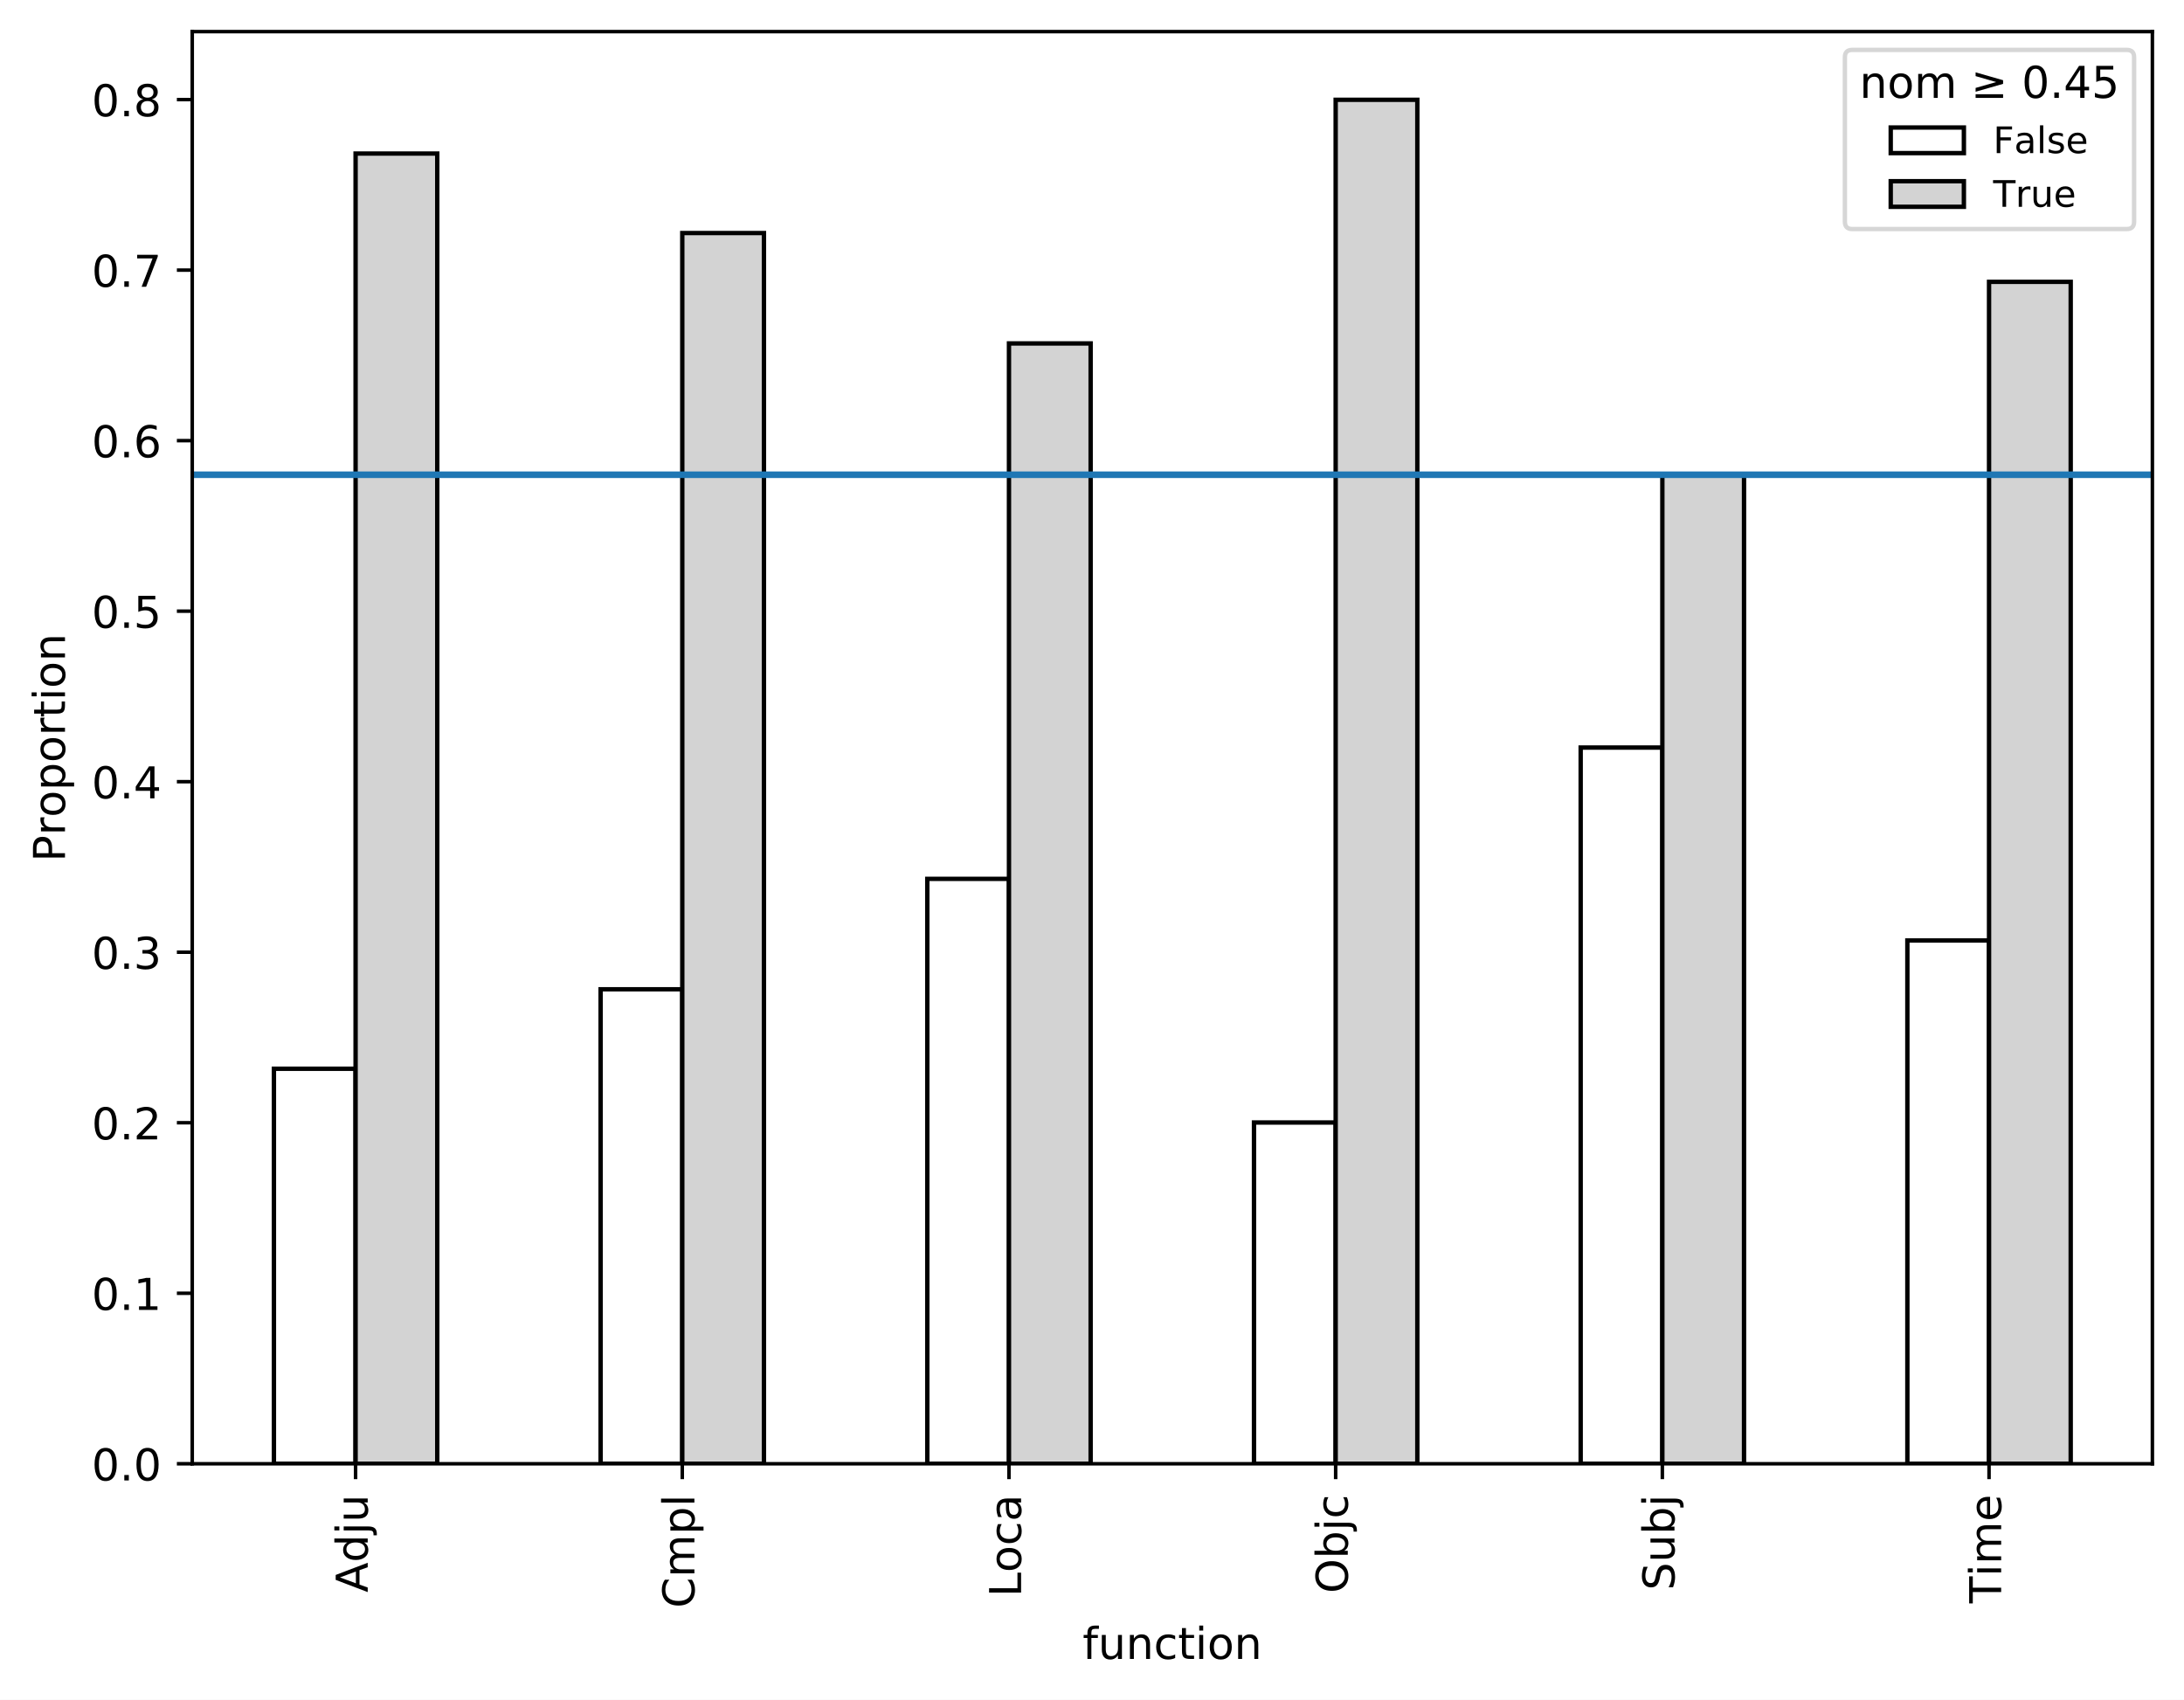
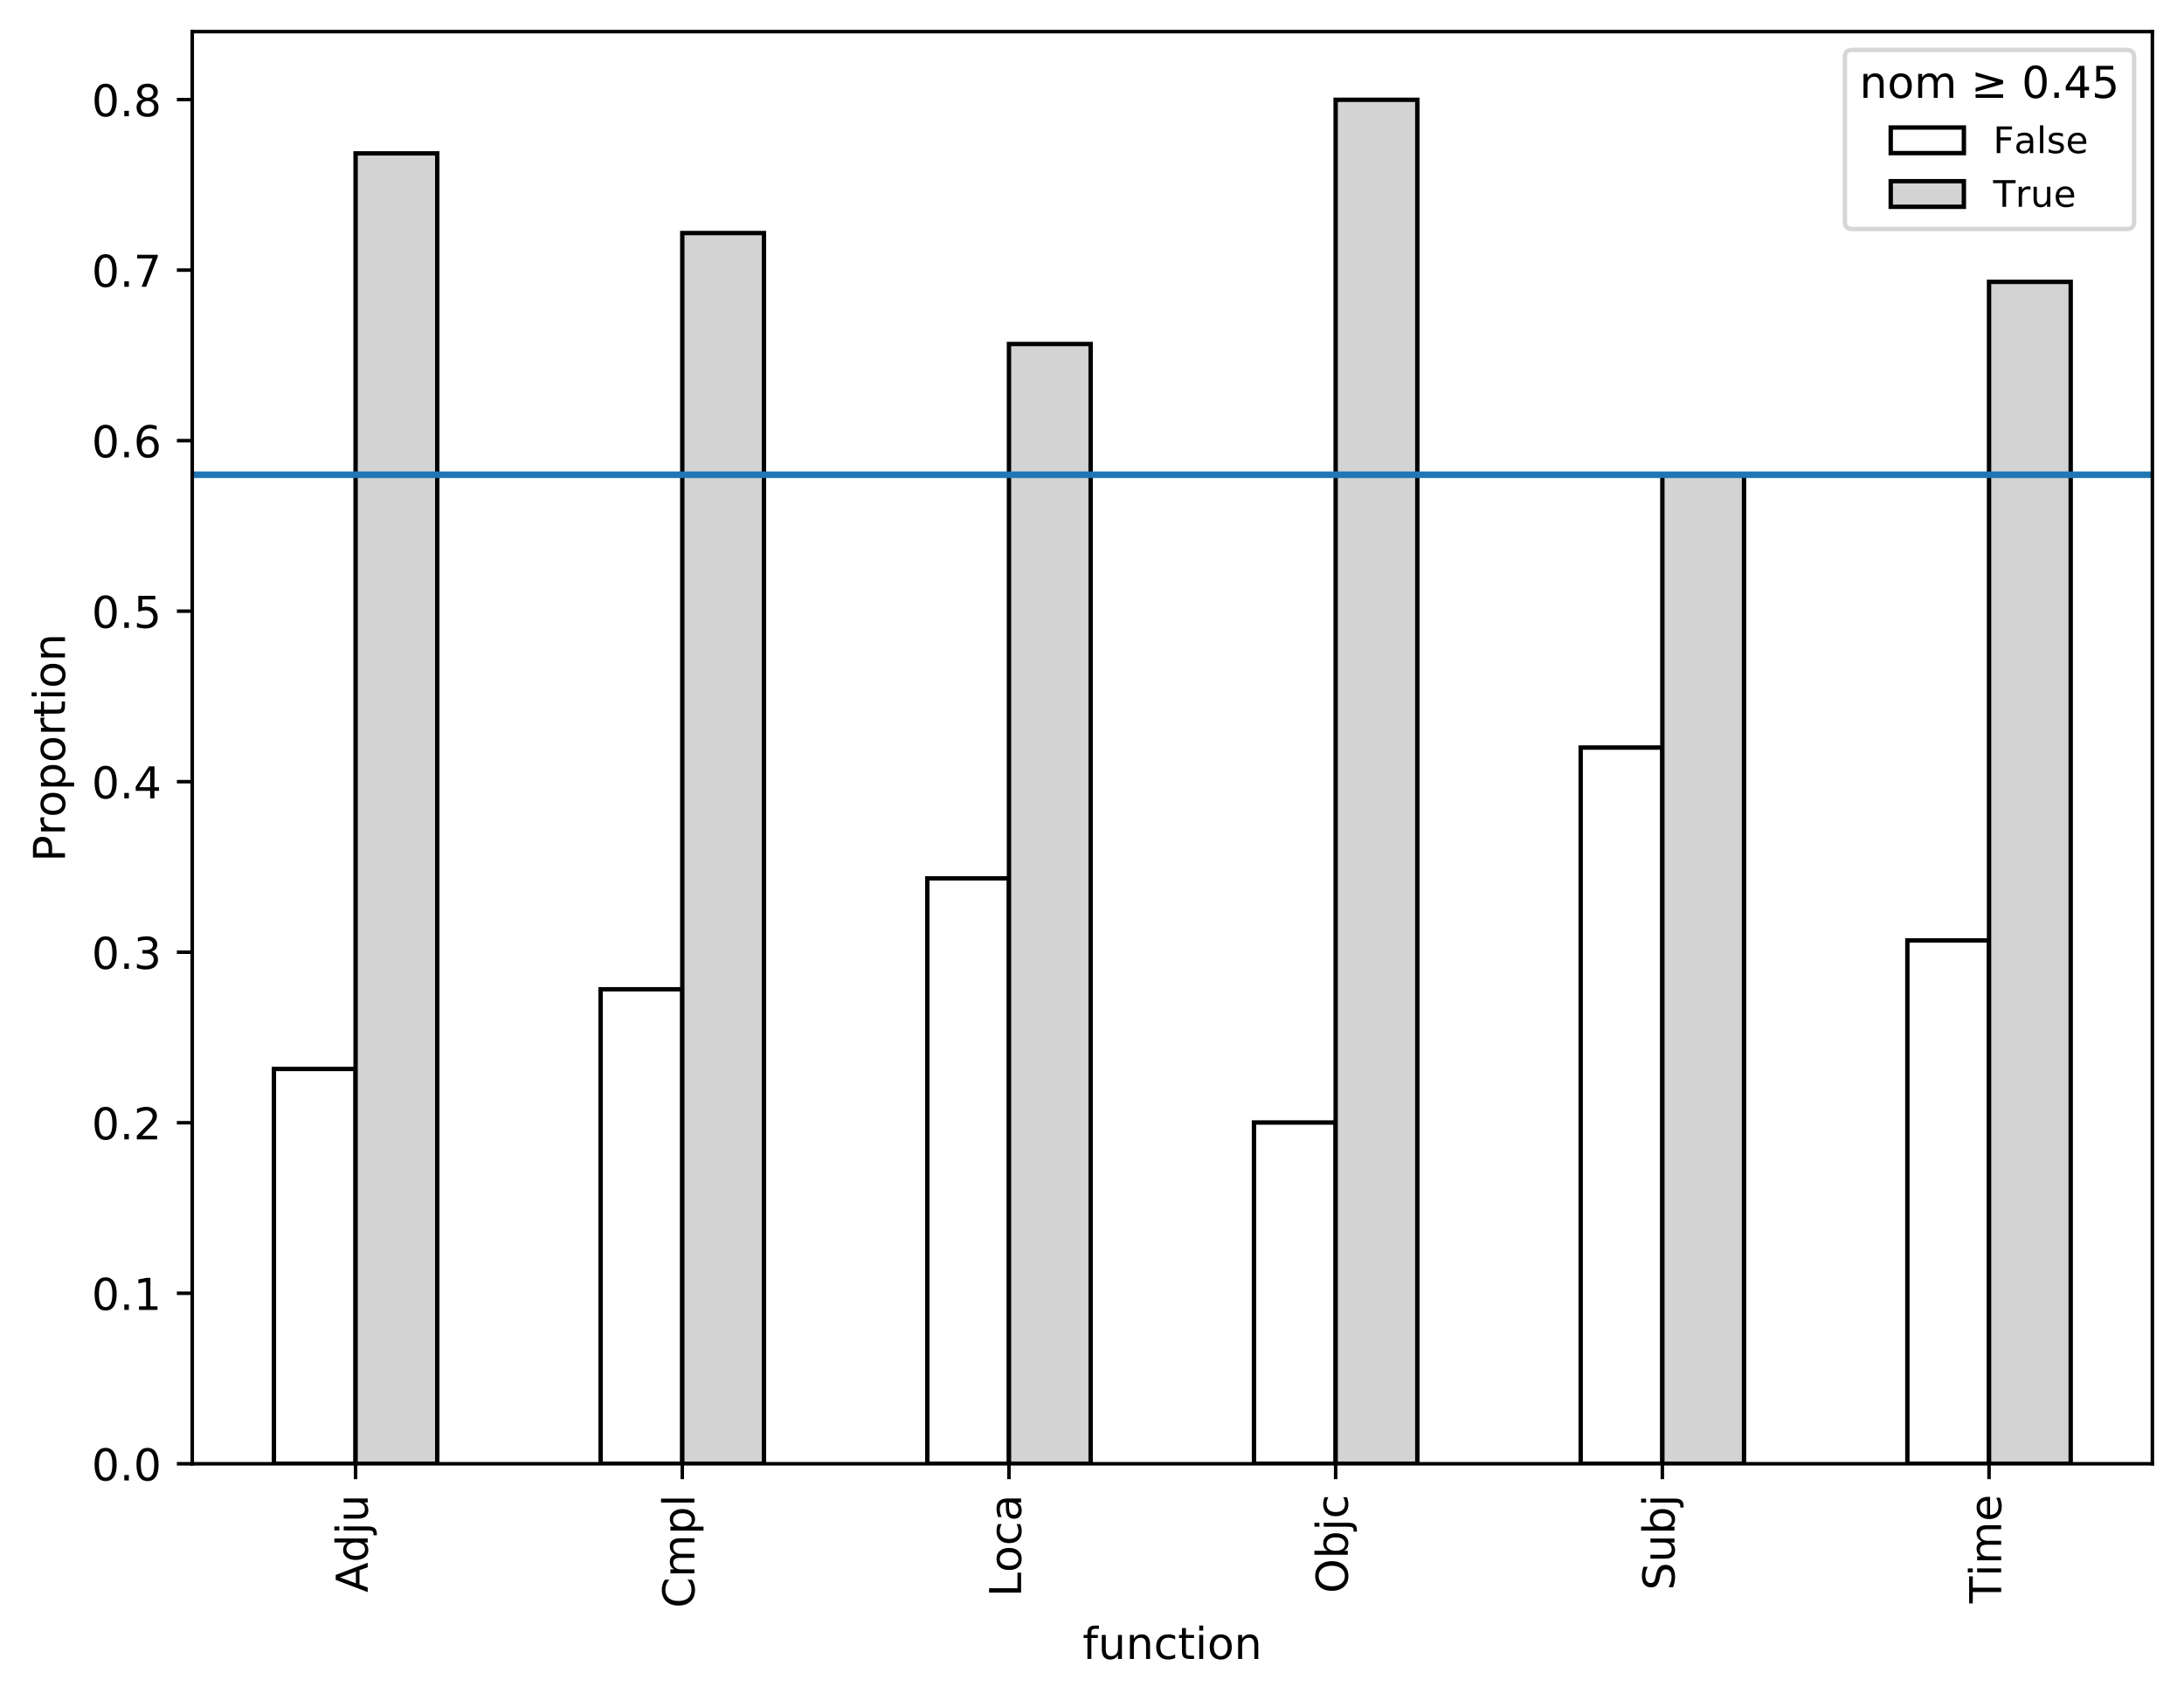
<svg xmlns="http://www.w3.org/2000/svg" xmlns:xlink="http://www.w3.org/1999/xlink" height="387.088pt" version="1.1" viewBox="0 0 497.381 387.088" width="497.381pt">
  <defs>
    <style type="text/css">
*{stroke-linecap:butt;stroke-linejoin:round;}
  </style>
  </defs>
  <g id="figure_1">
    <g id="patch_1">
      <path d="M 0 387.088  L 497.381 387.088  L 497.381 0  L 0 0  z " style="fill:#ffffff;" />
    </g>
    <g id="axes_1">
      <g id="patch_2">
        <path d="M 43.781 333.36  L 490.181 333.36  L 490.181 7.2  L 43.781 7.2  z " style="fill:#ffffff;" />
      </g>
      <g id="patch_3">
-         <path clip-path="url(#pef686133a3)" d="M 62.381 333.36  L 80.981 333.36  L 80.981 243.399  L 62.381 243.399  z " style="fill:#ffffff;stroke:#000000;stroke-linejoin:miter;" />
+         <path clip-path="url(#pc71ff5b1a0)" d="M 62.381 333.36  L 80.981 333.36  L 80.981 243.443  L 62.381 243.443  z " style="fill:#ffffff;stroke:#000000;stroke-linejoin:miter;" />
      </g>
      <g id="patch_4">
-         <path clip-path="url(#pef686133a3)" d="M 136.781 333.36  L 155.381 333.36  L 155.381 225.297  L 136.781 225.297  z " style="fill:#ffffff;stroke:#000000;stroke-linejoin:miter;" />
+         <path clip-path="url(#pc71ff5b1a0)" d="M 136.781 333.36  L 155.381 333.36  L 155.381 225.297  L 136.781 225.297  z " style="fill:#ffffff;stroke:#000000;stroke-linejoin:miter;" />
      </g>
      <g id="patch_5">
-         <path clip-path="url(#pef686133a3)" d="M 211.181 333.36  L 229.781 333.36  L 229.781 200.154  L 211.181 200.154  z " style="fill:#ffffff;stroke:#000000;stroke-linejoin:miter;" />
+         <path clip-path="url(#pc71ff5b1a0)" d="M 211.181 333.36  L 229.781 333.36  L 229.781 200.03  L 211.181 200.03  z " style="fill:#ffffff;stroke:#000000;stroke-linejoin:miter;" />
      </g>
      <g id="patch_6">
-         <path clip-path="url(#pef686133a3)" d="M 285.581 333.36  L 304.181 333.36  L 304.181 255.639  L 285.581 255.639  z " style="fill:#ffffff;stroke:#000000;stroke-linejoin:miter;" />
+         <path clip-path="url(#pc71ff5b1a0)" d="M 285.581 333.36  L 304.181 333.36  L 304.181 255.639  L 285.581 255.639  z " style="fill:#ffffff;stroke:#000000;stroke-linejoin:miter;" />
      </g>
      <g id="patch_7">
-         <path clip-path="url(#pef686133a3)" d="M 359.981 333.36  L 378.581 333.36  L 378.581 170.25  L 359.981 170.25  z " style="fill:#ffffff;stroke:#000000;stroke-linejoin:miter;" />
+         <path clip-path="url(#pc71ff5b1a0)" d="M 359.981 333.36  L 378.581 333.36  L 378.581 170.25  L 359.981 170.25  z " style="fill:#ffffff;stroke:#000000;stroke-linejoin:miter;" />
      </g>
      <g id="patch_8">
-         <path clip-path="url(#pef686133a3)" d="M 434.381 333.36  L 452.981 333.36  L 452.981 214.184  L 434.381 214.184  z " style="fill:#ffffff;stroke:#000000;stroke-linejoin:miter;" />
+         <path clip-path="url(#pc71ff5b1a0)" d="M 434.381 333.36  L 452.981 333.36  L 452.981 214.176  L 434.381 214.176  z " style="fill:#ffffff;stroke:#000000;stroke-linejoin:miter;" />
      </g>
      <g id="patch_9">
-         <path clip-path="url(#pef686133a3)" d="M 80.981 333.36  L 99.581 333.36  L 99.581 34.971  L 80.981 34.971  z " style="fill:#d3d3d3;stroke:#000000;stroke-linejoin:miter;" />
+         <path clip-path="url(#pc71ff5b1a0)" d="M 80.981 333.36  L 99.581 333.36  L 99.581 34.927  L 80.981 34.927  z " style="fill:#d3d3d3;stroke:#000000;stroke-linejoin:miter;" />
      </g>
      <g id="patch_10">
-         <path clip-path="url(#pef686133a3)" d="M 155.381 333.36  L 173.981 333.36  L 173.981 53.073  L 155.381 53.073  z " style="fill:#d3d3d3;stroke:#000000;stroke-linejoin:miter;" />
+         <path clip-path="url(#pc71ff5b1a0)" d="M 155.381 333.36  L 173.981 333.36  L 173.981 53.073  L 155.381 53.073  z " style="fill:#d3d3d3;stroke:#000000;stroke-linejoin:miter;" />
      </g>
      <g id="patch_11">
-         <path clip-path="url(#pef686133a3)" d="M 229.781 333.36  L 248.381 333.36  L 248.381 78.216  L 229.781 78.216  z " style="fill:#d3d3d3;stroke:#000000;stroke-linejoin:miter;" />
+         <path clip-path="url(#pc71ff5b1a0)" d="M 229.781 333.36  L 248.381 333.36  L 248.381 78.341  L 229.781 78.341  z " style="fill:#d3d3d3;stroke:#000000;stroke-linejoin:miter;" />
      </g>
      <g id="patch_12">
-         <path clip-path="url(#pef686133a3)" d="M 304.181 333.36  L 322.781 333.36  L 322.781 22.731  L 304.181 22.731  z " style="fill:#d3d3d3;stroke:#000000;stroke-linejoin:miter;" />
+         <path clip-path="url(#pc71ff5b1a0)" d="M 304.181 333.36  L 322.781 333.36  L 322.781 22.731  L 304.181 22.731  z " style="fill:#d3d3d3;stroke:#000000;stroke-linejoin:miter;" />
      </g>
      <g id="patch_13">
-         <path clip-path="url(#pef686133a3)" d="M 378.581 333.36  L 397.181 333.36  L 397.181 108.12  L 378.581 108.12  z " style="fill:#d3d3d3;stroke:#000000;stroke-linejoin:miter;" />
+         <path clip-path="url(#pc71ff5b1a0)" d="M 378.581 333.36  L 397.181 333.36  L 397.181 108.12  L 378.581 108.12  z " style="fill:#d3d3d3;stroke:#000000;stroke-linejoin:miter;" />
      </g>
      <g id="patch_14">
-         <path clip-path="url(#pef686133a3)" d="M 452.981 333.36  L 471.581 333.36  L 471.581 64.186  L 452.981 64.186  z " style="fill:#d3d3d3;stroke:#000000;stroke-linejoin:miter;" />
+         <path clip-path="url(#pc71ff5b1a0)" d="M 452.981 333.36  L 471.581 333.36  L 471.581 64.195  L 452.981 64.195  z " style="fill:#d3d3d3;stroke:#000000;stroke-linejoin:miter;" />
      </g>
      <g id="matplotlib.axis_1">
        <g id="xtick_1">
          <g id="line2d_1">
            <defs>
-               <path d="M 0 0  L 0 3.5  " id="m556f58df7a" style="stroke:#000000;stroke-width:0.8;" />
-             </defs>
-             <g>
-               <use style="stroke:#000000;stroke-width:0.8;" x="80.981" xlink:href="#m556f58df7a" y="333.36" />
+               <path d="M 0 0  L 0 3.5  " id="mc0cbedadcc" style="stroke:#000000;stroke-width:0.8;" />
+             </defs>
+             <g>
+               <use style="stroke:#000000;stroke-width:0.8;" x="80.981" xlink:href="#mc0cbedadcc" y="333.36" />
            </g>
          </g>
          <g id="text_1">
            <defs>
              <path d="M 34.188 63.188  L 20.797 26.906  L 47.609 26.906  z M 28.609 72.906  L 39.797 72.906  L 67.578 0  L 57.328 0  L 50.688 18.703  L 17.828 18.703  L 11.188 0  L 0.781 0  z " id="DejaVuSans-65" />
              <path d="M 45.406 46.391  L 45.406 75.984  L 54.391 75.984  L 54.391 0  L 45.406 0  L 45.406 8.203  Q 42.578 3.328 38.25 0.953  Q 33.938 -1.422 27.875 -1.422  Q 17.969 -1.422 11.734 6.484  Q 5.516 14.406 5.516 27.297  Q 5.516 40.188 11.734 48.094  Q 17.969 56 27.875 56  Q 33.938 56 38.25 53.625  Q 42.578 51.266 45.406 46.391  z M 14.797 27.297  Q 14.797 17.391 18.875 11.75  Q 22.953 6.109 30.078 6.109  Q 37.203 6.109 41.297 11.75  Q 45.406 17.391 45.406 27.297  Q 45.406 37.203 41.297 42.844  Q 37.203 48.484 30.078 48.484  Q 22.953 48.484 18.875 42.844  Q 14.797 37.203 14.797 27.297  z " id="DejaVuSans-100" />
              <path d="M 9.422 54.688  L 18.406 54.688  L 18.406 -0.984  Q 18.406 -11.422 14.422 -16.109  Q 10.453 -20.797 1.609 -20.797  L -1.812 -20.797  L -1.812 -13.188  L 0.594 -13.188  Q 5.719 -13.188 7.562 -10.812  Q 9.422 -8.453 9.422 -0.984  z M 9.422 75.984  L 18.406 75.984  L 18.406 64.594  L 9.422 64.594  z " id="DejaVuSans-106" />
              <path d="M 8.5 21.578  L 8.5 54.688  L 17.484 54.688  L 17.484 21.922  Q 17.484 14.156 20.5 10.266  Q 23.531 6.391 29.594 6.391  Q 36.859 6.391 41.078 11.031  Q 45.312 15.672 45.312 23.688  L 45.312 54.688  L 54.297 54.688  L 54.297 0  L 45.312 0  L 45.312 8.406  Q 42.047 3.422 37.719 1  Q 33.406 -1.422 27.688 -1.422  Q 18.266 -1.422 13.375 4.438  Q 8.5 10.297 8.5 21.578  z M 31.109 56  z " id="DejaVuSans-117" />
            </defs>
            <g transform="translate(83.74062 362.6631)rotate(-90)scale(0.1 -0.1)">
              <use xlink:href="#DejaVuSans-65" />
              <use x="68.393" xlink:href="#DejaVuSans-100" />
              <use x="131.869" xlink:href="#DejaVuSans-106" />
              <use x="159.652" xlink:href="#DejaVuSans-117" />
            </g>
          </g>
        </g>
        <g id="xtick_2">
          <g id="line2d_2">
            <g>
-               <use style="stroke:#000000;stroke-width:0.8;" x="155.381" xlink:href="#m556f58df7a" y="333.36" />
+               <use style="stroke:#000000;stroke-width:0.8;" x="155.381" xlink:href="#mc0cbedadcc" y="333.36" />
            </g>
          </g>
          <g id="text_2">
            <defs>
              <path d="M 64.406 67.281  L 64.406 56.891  Q 59.422 61.531 53.781 63.812  Q 48.141 66.109 41.797 66.109  Q 29.297 66.109 22.656 58.469  Q 16.016 50.828 16.016 36.375  Q 16.016 21.969 22.656 14.328  Q 29.297 6.688 41.797 6.688  Q 48.141 6.688 53.781 8.984  Q 59.422 11.281 64.406 15.922  L 64.406 5.609  Q 59.234 2.094 53.438 0.328  Q 47.656 -1.422 41.219 -1.422  Q 24.656 -1.422 15.125 8.703  Q 5.609 18.844 5.609 36.375  Q 5.609 53.953 15.125 64.078  Q 24.656 74.219 41.219 74.219  Q 47.75 74.219 53.531 72.484  Q 59.328 70.75 64.406 67.281  z " id="DejaVuSans-67" />
              <path d="M 52 44.188  Q 55.375 50.25 60.062 53.125  Q 64.75 56 71.094 56  Q 79.641 56 84.281 50.016  Q 88.922 44.047 88.922 33.016  L 88.922 0  L 79.891 0  L 79.891 32.719  Q 79.891 40.578 77.094 44.375  Q 74.312 48.188 68.609 48.188  Q 61.625 48.188 57.562 43.547  Q 53.516 38.922 53.516 30.906  L 53.516 0  L 44.484 0  L 44.484 32.719  Q 44.484 40.625 41.703 44.406  Q 38.922 48.188 33.109 48.188  Q 26.219 48.188 22.156 43.531  Q 18.109 38.875 18.109 30.906  L 18.109 0  L 9.078 0  L 9.078 54.688  L 18.109 54.688  L 18.109 46.188  Q 21.188 51.219 25.484 53.609  Q 29.781 56 35.688 56  Q 41.656 56 45.828 52.969  Q 50 49.953 52 44.188  z " id="DejaVuSans-109" />
              <path d="M 18.109 8.203  L 18.109 -20.797  L 9.078 -20.797  L 9.078 54.688  L 18.109 54.688  L 18.109 46.391  Q 20.953 51.266 25.266 53.625  Q 29.594 56 35.594 56  Q 45.562 56 51.781 48.094  Q 58.016 40.188 58.016 27.297  Q 58.016 14.406 51.781 6.484  Q 45.562 -1.422 35.594 -1.422  Q 29.594 -1.422 25.266 0.953  Q 20.953 3.328 18.109 8.203  z M 48.688 27.297  Q 48.688 37.203 44.609 42.844  Q 40.531 48.484 33.406 48.484  Q 26.266 48.484 22.188 42.844  Q 18.109 37.203 18.109 27.297  Q 18.109 17.391 22.188 11.75  Q 26.266 6.109 33.406 6.109  Q 40.531 6.109 44.609 11.75  Q 48.688 17.391 48.688 27.297  z " id="DejaVuSans-112" />
              <path d="M 9.422 75.984  L 18.406 75.984  L 18.406 0  L 9.422 0  z " id="DejaVuSans-108" />
            </defs>
            <g transform="translate(158.1406 366.21)rotate(-90)scale(0.1 -0.1)">
              <use xlink:href="#DejaVuSans-67" />
              <use x="69.824" xlink:href="#DejaVuSans-109" />
              <use x="167.236" xlink:href="#DejaVuSans-112" />
              <use x="230.713" xlink:href="#DejaVuSans-108" />
            </g>
          </g>
        </g>
        <g id="xtick_3">
          <g id="line2d_3">
            <g>
-               <use style="stroke:#000000;stroke-width:0.8;" x="229.781" xlink:href="#m556f58df7a" y="333.36" />
+               <use style="stroke:#000000;stroke-width:0.8;" x="229.781" xlink:href="#mc0cbedadcc" y="333.36" />
            </g>
          </g>
          <g id="text_3">
            <defs>
              <path d="M 9.812 72.906  L 19.672 72.906  L 19.672 8.297  L 55.172 8.297  L 55.172 0  L 9.812 0  z " id="DejaVuSans-76" />
              <path d="M 30.609 48.391  Q 23.391 48.391 19.188 42.75  Q 14.984 37.109 14.984 27.297  Q 14.984 17.484 19.156 11.844  Q 23.344 6.203 30.609 6.203  Q 37.797 6.203 41.984 11.859  Q 46.188 17.531 46.188 27.297  Q 46.188 37.016 41.984 42.703  Q 37.797 48.391 30.609 48.391  z M 30.609 56  Q 42.328 56 49.016 48.375  Q 55.719 40.766 55.719 27.297  Q 55.719 13.875 49.016 6.219  Q 42.328 -1.422 30.609 -1.422  Q 18.844 -1.422 12.172 6.219  Q 5.516 13.875 5.516 27.297  Q 5.516 40.766 12.172 48.375  Q 18.844 56 30.609 56  z " id="DejaVuSans-111" />
              <path d="M 48.781 52.594  L 48.781 44.188  Q 44.969 46.297 41.141 47.344  Q 37.312 48.391 33.406 48.391  Q 24.656 48.391 19.812 42.844  Q 14.984 37.312 14.984 27.297  Q 14.984 17.281 19.812 11.734  Q 24.656 6.203 33.406 6.203  Q 37.312 6.203 41.141 7.25  Q 44.969 8.297 48.781 10.406  L 48.781 2.094  Q 45.016 0.344 40.984 -0.531  Q 36.969 -1.422 32.422 -1.422  Q 20.062 -1.422 12.781 6.344  Q 5.516 14.109 5.516 27.297  Q 5.516 40.672 12.859 48.328  Q 20.219 56 33.016 56  Q 37.156 56 41.109 55.141  Q 45.062 54.297 48.781 52.594  z " id="DejaVuSans-99" />
              <path d="M 34.281 27.484  Q 23.391 27.484 19.188 25  Q 14.984 22.516 14.984 16.5  Q 14.984 11.719 18.141 8.906  Q 21.297 6.109 26.703 6.109  Q 34.188 6.109 38.703 11.406  Q 43.219 16.703 43.219 25.484  L 43.219 27.484  z M 52.203 31.203  L 52.203 0  L 43.219 0  L 43.219 8.297  Q 40.141 3.328 35.547 0.953  Q 30.953 -1.422 24.312 -1.422  Q 15.922 -1.422 10.953 3.297  Q 6 8.016 6 15.922  Q 6 25.141 12.172 29.828  Q 18.359 34.516 30.609 34.516  L 43.219 34.516  L 43.219 35.406  Q 43.219 41.609 39.141 45  Q 35.062 48.391 27.688 48.391  Q 23 48.391 18.547 47.266  Q 14.109 46.141 10.016 43.891  L 10.016 52.203  Q 14.938 54.109 19.578 55.047  Q 24.219 56 28.609 56  Q 40.484 56 46.344 49.844  Q 52.203 43.703 52.203 31.203  z " id="DejaVuSans-97" />
            </defs>
            <g transform="translate(232.5406 363.6756)rotate(-90)scale(0.1 -0.1)">
              <use xlink:href="#DejaVuSans-76" />
              <use x="55.697" xlink:href="#DejaVuSans-111" />
              <use x="116.879" xlink:href="#DejaVuSans-99" />
              <use x="171.859" xlink:href="#DejaVuSans-97" />
            </g>
          </g>
        </g>
        <g id="xtick_4">
          <g id="line2d_4">
            <g>
-               <use style="stroke:#000000;stroke-width:0.8;" x="304.181" xlink:href="#m556f58df7a" y="333.36" />
+               <use style="stroke:#000000;stroke-width:0.8;" x="304.181" xlink:href="#mc0cbedadcc" y="333.36" />
            </g>
          </g>
          <g id="text_4">
            <defs>
              <path d="M 39.406 66.219  Q 28.656 66.219 22.328 58.203  Q 16.016 50.203 16.016 36.375  Q 16.016 22.609 22.328 14.594  Q 28.656 6.594 39.406 6.594  Q 50.141 6.594 56.422 14.594  Q 62.703 22.609 62.703 36.375  Q 62.703 50.203 56.422 58.203  Q 50.141 66.219 39.406 66.219  z M 39.406 74.219  Q 54.734 74.219 63.906 63.938  Q 73.094 53.656 73.094 36.375  Q 73.094 19.141 63.906 8.859  Q 54.734 -1.422 39.406 -1.422  Q 24.031 -1.422 14.812 8.828  Q 5.609 19.094 5.609 36.375  Q 5.609 53.656 14.812 63.938  Q 24.031 74.219 39.406 74.219  z " id="DejaVuSans-79" />
              <path d="M 48.688 27.297  Q 48.688 37.203 44.609 42.844  Q 40.531 48.484 33.406 48.484  Q 26.266 48.484 22.188 42.844  Q 18.109 37.203 18.109 27.297  Q 18.109 17.391 22.188 11.75  Q 26.266 6.109 33.406 6.109  Q 40.531 6.109 44.609 11.75  Q 48.688 17.391 48.688 27.297  z M 18.109 46.391  Q 20.953 51.266 25.266 53.625  Q 29.594 56 35.594 56  Q 45.562 56 51.781 48.094  Q 58.016 40.188 58.016 27.297  Q 58.016 14.406 51.781 6.484  Q 45.562 -1.422 35.594 -1.422  Q 29.594 -1.422 25.266 0.953  Q 20.953 3.328 18.109 8.203  L 18.109 0  L 9.078 0  L 9.078 75.984  L 18.109 75.984  z " id="DejaVuSans-98" />
            </defs>
            <g transform="translate(306.9406 362.8569)rotate(-90)scale(0.1 -0.1)">
              <use xlink:href="#DejaVuSans-79" />
              <use x="78.711" xlink:href="#DejaVuSans-98" />
              <use x="142.188" xlink:href="#DejaVuSans-106" />
              <use x="169.971" xlink:href="#DejaVuSans-99" />
            </g>
          </g>
        </g>
        <g id="xtick_5">
          <g id="line2d_5">
            <g>
-               <use style="stroke:#000000;stroke-width:0.8;" x="378.581" xlink:href="#m556f58df7a" y="333.36" />
+               <use style="stroke:#000000;stroke-width:0.8;" x="378.581" xlink:href="#mc0cbedadcc" y="333.36" />
            </g>
          </g>
          <g id="text_5">
            <defs>
              <path d="M 53.516 70.516  L 53.516 60.891  Q 47.906 63.578 42.922 64.891  Q 37.938 66.219 33.297 66.219  Q 25.25 66.219 20.875 63.094  Q 16.5 59.969 16.5 54.203  Q 16.5 49.359 19.406 46.891  Q 22.312 44.438 30.422 42.922  L 36.375 41.703  Q 47.406 39.594 52.656 34.297  Q 57.906 29 57.906 20.125  Q 57.906 9.516 50.797 4.047  Q 43.703 -1.422 29.984 -1.422  Q 24.812 -1.422 18.969 -0.25  Q 13.141 0.922 6.891 3.219  L 6.891 13.375  Q 12.891 10.016 18.656 8.297  Q 24.422 6.594 29.984 6.594  Q 38.422 6.594 43.016 9.906  Q 47.609 13.234 47.609 19.391  Q 47.609 24.75 44.312 27.781  Q 41.016 30.812 33.5 32.328  L 27.484 33.5  Q 16.453 35.688 11.516 40.375  Q 6.594 45.062 6.594 53.422  Q 6.594 63.094 13.406 68.656  Q 20.219 74.219 32.172 74.219  Q 37.312 74.219 42.625 73.281  Q 47.953 72.359 53.516 70.516  z " id="DejaVuSans-83" />
            </defs>
            <g transform="translate(381.3406 362.1725)rotate(-90)scale(0.1 -0.1)">
              <use xlink:href="#DejaVuSans-83" />
              <use x="63.477" xlink:href="#DejaVuSans-117" />
              <use x="126.855" xlink:href="#DejaVuSans-98" />
              <use x="190.332" xlink:href="#DejaVuSans-106" />
            </g>
          </g>
        </g>
        <g id="xtick_6">
          <g id="line2d_6">
            <g>
-               <use style="stroke:#000000;stroke-width:0.8;" x="452.981" xlink:href="#m556f58df7a" y="333.36" />
+               <use style="stroke:#000000;stroke-width:0.8;" x="452.981" xlink:href="#mc0cbedadcc" y="333.36" />
            </g>
          </g>
          <g id="text_6">
            <defs>
              <path d="M -0.297 72.906  L 61.375 72.906  L 61.375 64.594  L 35.5 64.594  L 35.5 0  L 25.594 0  L 25.594 64.594  L -0.297 64.594  z " id="DejaVuSans-84" />
              <path d="M 9.422 54.688  L 18.406 54.688  L 18.406 0  L 9.422 0  z M 9.422 75.984  L 18.406 75.984  L 18.406 64.594  L 9.422 64.594  z " id="DejaVuSans-105" />
              <path d="M 56.203 29.594  L 56.203 25.203  L 14.891 25.203  Q 15.484 15.922 20.484 11.062  Q 25.484 6.203 34.422 6.203  Q 39.594 6.203 44.453 7.469  Q 49.312 8.734 54.109 11.281  L 54.109 2.781  Q 49.266 0.734 44.188 -0.344  Q 39.109 -1.422 33.891 -1.422  Q 20.797 -1.422 13.156 6.188  Q 5.516 13.812 5.516 26.812  Q 5.516 40.234 12.766 48.109  Q 20.016 56 32.328 56  Q 43.359 56 49.781 48.891  Q 56.203 41.797 56.203 29.594  z M 47.219 32.234  Q 47.125 39.594 43.094 43.984  Q 39.062 48.391 32.422 48.391  Q 24.906 48.391 20.391 44.141  Q 15.875 39.891 15.188 32.172  z " id="DejaVuSans-101" />
            </defs>
            <g transform="translate(455.7406 365.135)rotate(-90)scale(0.1 -0.1)">
              <use xlink:href="#DejaVuSans-84" />
              <use x="61.037" xlink:href="#DejaVuSans-105" />
              <use x="88.82" xlink:href="#DejaVuSans-109" />
              <use x="186.232" xlink:href="#DejaVuSans-101" />
            </g>
          </g>
        </g>
        <g id="text_7">
          <defs>
            <path d="M 37.109 75.984  L 37.109 68.5  L 28.516 68.5  Q 23.688 68.5 21.797 66.547  Q 19.922 64.594 19.922 59.516  L 19.922 54.688  L 34.719 54.688  L 34.719 47.703  L 19.922 47.703  L 19.922 0  L 10.891 0  L 10.891 47.703  L 2.297 47.703  L 2.297 54.688  L 10.891 54.688  L 10.891 58.5  Q 10.891 67.625 15.141 71.797  Q 19.391 75.984 28.609 75.984  z " id="DejaVuSans-102" />
            <path d="M 54.891 33.016  L 54.891 0  L 45.906 0  L 45.906 32.719  Q 45.906 40.484 42.875 44.328  Q 39.844 48.188 33.797 48.188  Q 26.516 48.188 22.312 43.547  Q 18.109 38.922 18.109 30.906  L 18.109 0  L 9.078 0  L 9.078 54.688  L 18.109 54.688  L 18.109 46.188  Q 21.344 51.125 25.703 53.562  Q 30.078 56 35.797 56  Q 45.219 56 50.047 50.172  Q 54.891 44.344 54.891 33.016  z " id="DejaVuSans-110" />
            <path d="M 18.312 70.219  L 18.312 54.688  L 36.812 54.688  L 36.812 47.703  L 18.312 47.703  L 18.312 18.016  Q 18.312 11.328 20.141 9.422  Q 21.969 7.516 27.594 7.516  L 36.812 7.516  L 36.812 0  L 27.594 0  Q 17.188 0 13.234 3.875  Q 9.281 7.766 9.281 18.016  L 9.281 47.703  L 2.688 47.703  L 2.688 54.688  L 9.281 54.688  L 9.281 70.219  z " id="DejaVuSans-116" />
          </defs>
          <g transform="translate(246.557 377.8084)scale(0.1 -0.1)">
            <use xlink:href="#DejaVuSans-102" />
            <use x="35.205" xlink:href="#DejaVuSans-117" />
            <use x="98.584" xlink:href="#DejaVuSans-110" />
            <use x="161.963" xlink:href="#DejaVuSans-99" />
            <use x="216.943" xlink:href="#DejaVuSans-116" />
            <use x="256.152" xlink:href="#DejaVuSans-105" />
            <use x="283.936" xlink:href="#DejaVuSans-111" />
            <use x="345.117" xlink:href="#DejaVuSans-110" />
          </g>
        </g>
      </g>
      <g id="matplotlib.axis_2">
        <g id="ytick_1">
          <g id="line2d_7">
            <defs>
-               <path d="M 0 0  L -3.5 0  " id="m24b99fac6c" style="stroke:#000000;stroke-width:0.8;" />
-             </defs>
-             <g>
-               <use style="stroke:#000000;stroke-width:0.8;" x="43.781" xlink:href="#m24b99fac6c" y="333.36" />
+               <path d="M 0 0  L -3.5 0  " id="m88d95f89b2" style="stroke:#000000;stroke-width:0.8;" />
+             </defs>
+             <g>
+               <use style="stroke:#000000;stroke-width:0.8;" x="43.781" xlink:href="#m88d95f89b2" y="333.36" />
            </g>
          </g>
          <g id="text_8">
            <defs>
              <path d="M 31.781 66.406  Q 24.172 66.406 20.328 58.906  Q 16.5 51.422 16.5 36.375  Q 16.5 21.391 20.328 13.891  Q 24.172 6.391 31.781 6.391  Q 39.453 6.391 43.281 13.891  Q 47.125 21.391 47.125 36.375  Q 47.125 51.422 43.281 58.906  Q 39.453 66.406 31.781 66.406  z M 31.781 74.219  Q 44.047 74.219 50.516 64.516  Q 56.984 54.828 56.984 36.375  Q 56.984 17.969 50.516 8.266  Q 44.047 -1.422 31.781 -1.422  Q 19.531 -1.422 13.062 8.266  Q 6.594 17.969 6.594 36.375  Q 6.594 54.828 13.062 64.516  Q 19.531 74.219 31.781 74.219  z " id="DejaVuSans-48" />
              <path d="M 10.688 12.406  L 21 12.406  L 21 0  L 10.688 0  z " id="DejaVuSans-46" />
            </defs>
            <g transform="translate(20.87813 337.1592)scale(0.1 -0.1)">
              <use xlink:href="#DejaVuSans-48" />
              <use x="63.623" xlink:href="#DejaVuSans-46" />
              <use x="95.41" xlink:href="#DejaVuSans-48" />
            </g>
          </g>
        </g>
        <g id="ytick_2">
          <g id="line2d_8">
            <g>
-               <use style="stroke:#000000;stroke-width:0.8;" x="43.781" xlink:href="#m24b99fac6c" y="294.525" />
+               <use style="stroke:#000000;stroke-width:0.8;" x="43.781" xlink:href="#m88d95f89b2" y="294.525" />
            </g>
          </g>
          <g id="text_9">
            <defs>
              <path d="M 12.406 8.297  L 28.516 8.297  L 28.516 63.922  L 10.984 60.406  L 10.984 69.391  L 28.422 72.906  L 38.281 72.906  L 38.281 8.297  L 54.391 8.297  L 54.391 0  L 12.406 0  z " id="DejaVuSans-49" />
            </defs>
            <g transform="translate(20.87813 298.3242)scale(0.1 -0.1)">
              <use xlink:href="#DejaVuSans-48" />
              <use x="63.623" xlink:href="#DejaVuSans-46" />
              <use x="95.41" xlink:href="#DejaVuSans-49" />
            </g>
          </g>
        </g>
        <g id="ytick_3">
          <g id="line2d_9">
            <g>
-               <use style="stroke:#000000;stroke-width:0.8;" x="43.781" xlink:href="#m24b99fac6c" y="255.69" />
+               <use style="stroke:#000000;stroke-width:0.8;" x="43.781" xlink:href="#m88d95f89b2" y="255.69" />
            </g>
          </g>
          <g id="text_10">
            <defs>
              <path d="M 19.188 8.297  L 53.609 8.297  L 53.609 0  L 7.328 0  L 7.328 8.297  Q 12.938 14.109 22.625 23.891  Q 32.328 33.688 34.812 36.531  Q 39.547 41.844 41.422 45.531  Q 43.312 49.219 43.312 52.781  Q 43.312 58.594 39.234 62.25  Q 35.156 65.922 28.609 65.922  Q 23.969 65.922 18.812 64.312  Q 13.672 62.703 7.812 59.422  L 7.812 69.391  Q 13.766 71.781 18.938 73  Q 24.125 74.219 28.422 74.219  Q 39.75 74.219 46.484 68.547  Q 53.219 62.891 53.219 53.422  Q 53.219 48.922 51.531 44.891  Q 49.859 40.875 45.406 35.406  Q 44.188 33.984 37.641 27.219  Q 31.109 20.453 19.188 8.297  z " id="DejaVuSans-50" />
            </defs>
            <g transform="translate(20.87813 259.4893)scale(0.1 -0.1)">
              <use xlink:href="#DejaVuSans-48" />
              <use x="63.623" xlink:href="#DejaVuSans-46" />
              <use x="95.41" xlink:href="#DejaVuSans-50" />
            </g>
          </g>
        </g>
        <g id="ytick_4">
          <g id="line2d_10">
            <g>
-               <use style="stroke:#000000;stroke-width:0.8;" x="43.781" xlink:href="#m24b99fac6c" y="216.855" />
+               <use style="stroke:#000000;stroke-width:0.8;" x="43.781" xlink:href="#m88d95f89b2" y="216.855" />
            </g>
          </g>
          <g id="text_11">
            <defs>
              <path d="M 40.578 39.312  Q 47.656 37.797 51.625 33  Q 55.609 28.219 55.609 21.188  Q 55.609 10.406 48.188 4.484  Q 40.766 -1.422 27.094 -1.422  Q 22.516 -1.422 17.656 -0.516  Q 12.797 0.391 7.625 2.203  L 7.625 11.719  Q 11.719 9.328 16.594 8.109  Q 21.484 6.891 26.812 6.891  Q 36.078 6.891 40.938 10.547  Q 45.797 14.203 45.797 21.188  Q 45.797 27.641 41.281 31.266  Q 36.766 34.906 28.719 34.906  L 20.219 34.906  L 20.219 43.016  L 29.109 43.016  Q 36.375 43.016 40.234 45.922  Q 44.094 48.828 44.094 54.297  Q 44.094 59.906 40.109 62.906  Q 36.141 65.922 28.719 65.922  Q 24.656 65.922 20.016 65.031  Q 15.375 64.156 9.812 62.312  L 9.812 71.094  Q 15.438 72.656 20.344 73.438  Q 25.25 74.219 29.594 74.219  Q 40.828 74.219 47.359 69.109  Q 53.906 64.016 53.906 55.328  Q 53.906 49.266 50.438 45.094  Q 46.969 40.922 40.578 39.312  z " id="DejaVuSans-51" />
            </defs>
            <g transform="translate(20.87813 220.6543)scale(0.1 -0.1)">
              <use xlink:href="#DejaVuSans-48" />
              <use x="63.623" xlink:href="#DejaVuSans-46" />
              <use x="95.41" xlink:href="#DejaVuSans-51" />
            </g>
          </g>
        </g>
        <g id="ytick_5">
          <g id="line2d_11">
            <g>
-               <use style="stroke:#000000;stroke-width:0.8;" x="43.781" xlink:href="#m24b99fac6c" y="178.02" />
+               <use style="stroke:#000000;stroke-width:0.8;" x="43.781" xlink:href="#m88d95f89b2" y="178.02" />
            </g>
          </g>
          <g id="text_12">
            <defs>
              <path d="M 37.797 64.312  L 12.891 25.391  L 37.797 25.391  z M 35.203 72.906  L 47.609 72.906  L 47.609 25.391  L 58.016 25.391  L 58.016 17.188  L 47.609 17.188  L 47.609 0  L 37.797 0  L 37.797 17.188  L 4.891 17.188  L 4.891 26.703  z " id="DejaVuSans-52" />
            </defs>
            <g transform="translate(20.87813 181.8193)scale(0.1 -0.1)">
              <use xlink:href="#DejaVuSans-48" />
              <use x="63.623" xlink:href="#DejaVuSans-46" />
              <use x="95.41" xlink:href="#DejaVuSans-52" />
            </g>
          </g>
        </g>
        <g id="ytick_6">
          <g id="line2d_12">
            <g>
-               <use style="stroke:#000000;stroke-width:0.8;" x="43.781" xlink:href="#m24b99fac6c" y="139.185" />
+               <use style="stroke:#000000;stroke-width:0.8;" x="43.781" xlink:href="#m88d95f89b2" y="139.185" />
            </g>
          </g>
          <g id="text_13">
            <defs>
              <path d="M 10.797 72.906  L 49.516 72.906  L 49.516 64.594  L 19.828 64.594  L 19.828 46.734  Q 21.969 47.469 24.109 47.828  Q 26.266 48.188 28.422 48.188  Q 40.625 48.188 47.75 41.5  Q 54.891 34.812 54.891 23.391  Q 54.891 11.625 47.562 5.094  Q 40.234 -1.422 26.906 -1.422  Q 22.312 -1.422 17.547 -0.641  Q 12.797 0.141 7.719 1.703  L 7.719 11.625  Q 12.109 9.234 16.797 8.062  Q 21.484 6.891 26.703 6.891  Q 35.156 6.891 40.078 11.328  Q 45.016 15.766 45.016 23.391  Q 45.016 31 40.078 35.438  Q 35.156 39.891 26.703 39.891  Q 22.75 39.891 18.812 39.016  Q 14.891 38.141 10.797 36.281  z " id="DejaVuSans-53" />
            </defs>
            <g transform="translate(20.87813 142.9844)scale(0.1 -0.1)">
              <use xlink:href="#DejaVuSans-48" />
              <use x="63.623" xlink:href="#DejaVuSans-46" />
              <use x="95.41" xlink:href="#DejaVuSans-53" />
            </g>
          </g>
        </g>
        <g id="ytick_7">
          <g id="line2d_13">
            <g>
-               <use style="stroke:#000000;stroke-width:0.8;" x="43.781" xlink:href="#m24b99fac6c" y="100.35" />
+               <use style="stroke:#000000;stroke-width:0.8;" x="43.781" xlink:href="#m88d95f89b2" y="100.35" />
            </g>
          </g>
          <g id="text_14">
            <defs>
              <path d="M 33.016 40.375  Q 26.375 40.375 22.484 35.828  Q 18.609 31.297 18.609 23.391  Q 18.609 15.531 22.484 10.953  Q 26.375 6.391 33.016 6.391  Q 39.656 6.391 43.531 10.953  Q 47.406 15.531 47.406 23.391  Q 47.406 31.297 43.531 35.828  Q 39.656 40.375 33.016 40.375  z M 52.594 71.297  L 52.594 62.312  Q 48.875 64.062 45.094 64.984  Q 41.312 65.922 37.594 65.922  Q 27.828 65.922 22.672 59.328  Q 17.531 52.734 16.797 39.406  Q 19.672 43.656 24.016 45.922  Q 28.375 48.188 33.594 48.188  Q 44.578 48.188 50.953 41.516  Q 57.328 34.859 57.328 23.391  Q 57.328 12.156 50.688 5.359  Q 44.047 -1.422 33.016 -1.422  Q 20.359 -1.422 13.672 8.266  Q 6.984 17.969 6.984 36.375  Q 6.984 53.656 15.188 63.938  Q 23.391 74.219 37.203 74.219  Q 40.922 74.219 44.703 73.484  Q 48.484 72.75 52.594 71.297  z " id="DejaVuSans-54" />
            </defs>
            <g transform="translate(20.87813 104.1494)scale(0.1 -0.1)">
              <use xlink:href="#DejaVuSans-48" />
              <use x="63.623" xlink:href="#DejaVuSans-46" />
              <use x="95.41" xlink:href="#DejaVuSans-54" />
            </g>
          </g>
        </g>
        <g id="ytick_8">
          <g id="line2d_14">
            <g>
-               <use style="stroke:#000000;stroke-width:0.8;" x="43.781" xlink:href="#m24b99fac6c" y="61.515" />
+               <use style="stroke:#000000;stroke-width:0.8;" x="43.781" xlink:href="#m88d95f89b2" y="61.515" />
            </g>
          </g>
          <g id="text_15">
            <defs>
              <path d="M 8.203 72.906  L 55.078 72.906  L 55.078 68.703  L 28.609 0  L 18.312 0  L 43.219 64.594  L 8.203 64.594  z " id="DejaVuSans-55" />
            </defs>
            <g transform="translate(20.87813 65.31441)scale(0.1 -0.1)">
              <use xlink:href="#DejaVuSans-48" />
              <use x="63.623" xlink:href="#DejaVuSans-46" />
              <use x="95.41" xlink:href="#DejaVuSans-55" />
            </g>
          </g>
        </g>
        <g id="ytick_9">
          <g id="line2d_15">
            <g>
-               <use style="stroke:#000000;stroke-width:0.8;" x="43.781" xlink:href="#m24b99fac6c" y="22.68" />
+               <use style="stroke:#000000;stroke-width:0.8;" x="43.781" xlink:href="#m88d95f89b2" y="22.68" />
            </g>
          </g>
          <g id="text_16">
            <defs>
              <path d="M 31.781 34.625  Q 24.75 34.625 20.719 30.859  Q 16.703 27.094 16.703 20.516  Q 16.703 13.922 20.719 10.156  Q 24.75 6.391 31.781 6.391  Q 38.812 6.391 42.859 10.172  Q 46.922 13.969 46.922 20.516  Q 46.922 27.094 42.891 30.859  Q 38.875 34.625 31.781 34.625  z M 21.922 38.812  Q 15.578 40.375 12.031 44.719  Q 8.5 49.078 8.5 55.328  Q 8.5 64.062 14.719 69.141  Q 20.953 74.219 31.781 74.219  Q 42.672 74.219 48.875 69.141  Q 55.078 64.062 55.078 55.328  Q 55.078 49.078 51.531 44.719  Q 48 40.375 41.703 38.812  Q 48.828 37.156 52.797 32.312  Q 56.781 27.484 56.781 20.516  Q 56.781 9.906 50.312 4.234  Q 43.844 -1.422 31.781 -1.422  Q 19.734 -1.422 13.25 4.234  Q 6.781 9.906 6.781 20.516  Q 6.781 27.484 10.781 32.312  Q 14.797 37.156 21.922 38.812  z M 18.312 54.391  Q 18.312 48.734 21.844 45.562  Q 25.391 42.391 31.781 42.391  Q 38.141 42.391 41.719 45.562  Q 45.312 48.734 45.312 54.391  Q 45.312 60.062 41.719 63.234  Q 38.141 66.406 31.781 66.406  Q 25.391 66.406 21.844 63.234  Q 18.312 60.062 18.312 54.391  z " id="DejaVuSans-56" />
            </defs>
            <g transform="translate(20.87813 26.47944)scale(0.1 -0.1)">
              <use xlink:href="#DejaVuSans-48" />
              <use x="63.623" xlink:href="#DejaVuSans-46" />
              <use x="95.41" xlink:href="#DejaVuSans-56" />
            </g>
          </g>
        </g>
        <g id="text_17">
          <defs>
            <path d="M 19.672 64.797  L 19.672 37.406  L 32.078 37.406  Q 38.969 37.406 42.719 40.969  Q 46.484 44.531 46.484 51.125  Q 46.484 57.672 42.719 61.234  Q 38.969 64.797 32.078 64.797  z M 9.812 72.906  L 32.078 72.906  Q 44.344 72.906 50.609 67.359  Q 56.891 61.812 56.891 51.125  Q 56.891 40.328 50.609 34.812  Q 44.344 29.297 32.078 29.297  L 19.672 29.297  L 19.672 0  L 9.812 0  z " id="DejaVuSans-80" />
            <path d="M 41.109 46.297  Q 39.594 47.172 37.812 47.578  Q 36.031 48 33.891 48  Q 26.266 48 22.188 43.047  Q 18.109 38.094 18.109 28.812  L 18.109 0  L 9.078 0  L 9.078 54.688  L 18.109 54.688  L 18.109 46.188  Q 20.953 51.172 25.484 53.578  Q 30.031 56 36.531 56  Q 37.453 56 38.578 55.875  Q 39.703 55.766 41.062 55.516  z " id="DejaVuSans-114" />
          </defs>
          <g transform="translate(14.79844 196.2738)rotate(-90)scale(0.1 -0.1)">
            <use xlink:href="#DejaVuSans-80" />
            <use x="60.287" xlink:href="#DejaVuSans-114" />
            <use x="101.369" xlink:href="#DejaVuSans-111" />
            <use x="162.551" xlink:href="#DejaVuSans-112" />
            <use x="226.027" xlink:href="#DejaVuSans-111" />
            <use x="287.209" xlink:href="#DejaVuSans-114" />
            <use x="328.322" xlink:href="#DejaVuSans-116" />
            <use x="367.531" xlink:href="#DejaVuSans-105" />
            <use x="395.314" xlink:href="#DejaVuSans-111" />
            <use x="456.496" xlink:href="#DejaVuSans-110" />
          </g>
        </g>
      </g>
      <g id="line2d_16">
-         <path clip-path="url(#pef686133a3)" d="M 43.781 108.12  L 490.181 108.12  " style="fill:none;stroke:#1f77b4;stroke-linecap:square;stroke-width:1.5;" />
+         <path clip-path="url(#pc71ff5b1a0)" d="M 43.781 108.12  L 490.181 108.12  " style="fill:none;stroke:#1f77b4;stroke-linecap:square;stroke-width:1.5;" />
      </g>
      <g id="patch_15">
        <path d="M 43.781 333.36  L 43.781 7.2  " style="fill:none;stroke:#000000;stroke-linecap:square;stroke-linejoin:miter;stroke-width:0.8;" />
      </g>
      <g id="patch_16">
        <path d="M 490.181 333.36  L 490.181 7.2  " style="fill:none;stroke:#000000;stroke-linecap:square;stroke-linejoin:miter;stroke-width:0.8;" />
      </g>
      <g id="patch_17">
        <path d="M 43.781 333.36  L 490.181 333.36  " style="fill:none;stroke:#000000;stroke-linecap:square;stroke-linejoin:miter;stroke-width:0.8;" />
      </g>
      <g id="patch_18">
        <path d="M 43.781 7.2  L 490.181 7.2  " style="fill:none;stroke:#000000;stroke-linecap:square;stroke-linejoin:miter;stroke-width:0.8;" />
      </g>
      <g id="legend_1">
        <g id="patch_19">
          <path d="M 421.82 52.161  L 484.35 52.161  Q 486.016 52.161 486.016 50.495  L 486.016 13.031  Q 486.016 11.365 484.35 11.365  L 421.82 11.365  Q 420.154 11.365 420.154 13.031  L 420.154 50.495  Q 420.154 52.161 421.82 52.161  z " style="fill:#ffffff;opacity:0.8;stroke:#cccccc;stroke-linejoin:miter;" />
        </g>
        <g id="text_18">
          <defs>
            <path id="DejaVuSans-32" />
            <path d="M 10.594 49.609  L 10.594 58.203  L 73.188 40.281  L 73.188 31.984  L 10.594 14.016  L 10.594 22.703  L 57.516 36.078  z M 73.188 8.297  L 73.188 0  L 10.594 0  L 10.594 8.297  z " id="DejaVuSans-8805" />
          </defs>
          <g transform="translate(423.4858 22.29544)scale(0.1 -0.1)">
            <use xlink:href="#DejaVuSans-110" />
            <use x="63.379" xlink:href="#DejaVuSans-111" />
            <use x="124.561" xlink:href="#DejaVuSans-109" />
            <use x="221.973" xlink:href="#DejaVuSans-32" />
            <use x="253.76" xlink:href="#DejaVuSans-8805" />
            <use x="337.549" xlink:href="#DejaVuSans-32" />
            <use x="369.336" xlink:href="#DejaVuSans-48" />
            <use x="432.959" xlink:href="#DejaVuSans-46" />
            <use x="464.746" xlink:href="#DejaVuSans-52" />
            <use x="528.369" xlink:href="#DejaVuSans-53" />
          </g>
        </g>
        <g id="patch_20">
          <path d="M 430.591 34.87  L 447.251 34.87  L 447.251 29.039  L 430.591 29.039  z " style="fill:#ffffff;stroke:#000000;stroke-linejoin:miter;" />
        </g>
        <g id="text_19">
          <defs>
            <path d="M 9.812 72.906  L 51.703 72.906  L 51.703 64.594  L 19.672 64.594  L 19.672 43.109  L 48.578 43.109  L 48.578 34.812  L 19.672 34.812  L 19.672 0  L 9.812 0  z " id="DejaVuSans-70" />
            <path d="M 44.281 53.078  L 44.281 44.578  Q 40.484 46.531 36.375 47.5  Q 32.281 48.484 27.875 48.484  Q 21.188 48.484 17.844 46.438  Q 14.5 44.391 14.5 40.281  Q 14.5 37.156 16.891 35.375  Q 19.281 33.594 26.516 31.984  L 29.594 31.297  Q 39.156 29.25 43.188 25.516  Q 47.219 21.781 47.219 15.094  Q 47.219 7.469 41.188 3.016  Q 35.156 -1.422 24.609 -1.422  Q 20.219 -1.422 15.453 -0.562  Q 10.688 0.297 5.422 2  L 5.422 11.281  Q 10.406 8.688 15.234 7.391  Q 20.062 6.109 24.812 6.109  Q 31.156 6.109 34.562 8.281  Q 37.984 10.453 37.984 14.406  Q 37.984 18.062 35.516 20.016  Q 33.062 21.969 24.703 23.781  L 21.578 24.516  Q 13.234 26.266 9.516 29.906  Q 5.812 33.547 5.812 39.891  Q 5.812 47.609 11.281 51.797  Q 16.75 56 26.812 56  Q 31.781 56 36.172 55.266  Q 40.578 54.547 44.281 53.078  z " id="DejaVuSans-115" />
          </defs>
          <g transform="translate(453.9154 34.86962)scale(0.0833 -0.0833)">
            <use xlink:href="#DejaVuSans-70" />
            <use x="57.379" xlink:href="#DejaVuSans-97" />
            <use x="118.658" xlink:href="#DejaVuSans-108" />
            <use x="146.441" xlink:href="#DejaVuSans-115" />
            <use x="198.541" xlink:href="#DejaVuSans-101" />
          </g>
        </g>
        <g id="patch_21">
          <path d="M 430.591 47.097  L 447.251 47.097  L 447.251 41.266  L 430.591 41.266  z " style="fill:#d3d3d3;stroke:#000000;stroke-linejoin:miter;" />
        </g>
        <g id="text_20">
          <g transform="translate(453.9154 47.0965)scale(0.0833 -0.0833)">
            <use xlink:href="#DejaVuSans-84" />
            <use x="60.865" xlink:href="#DejaVuSans-114" />
            <use x="101.979" xlink:href="#DejaVuSans-117" />
            <use x="165.357" xlink:href="#DejaVuSans-101" />
          </g>
        </g>
      </g>
    </g>
  </g>
  <defs>
-     <clipPath id="pef686133a3">
+     <clipPath id="pc71ff5b1a0">
      <rect height="326.16" width="446.4" x="43.781" y="7.2" />
    </clipPath>
  </defs>
</svg>
